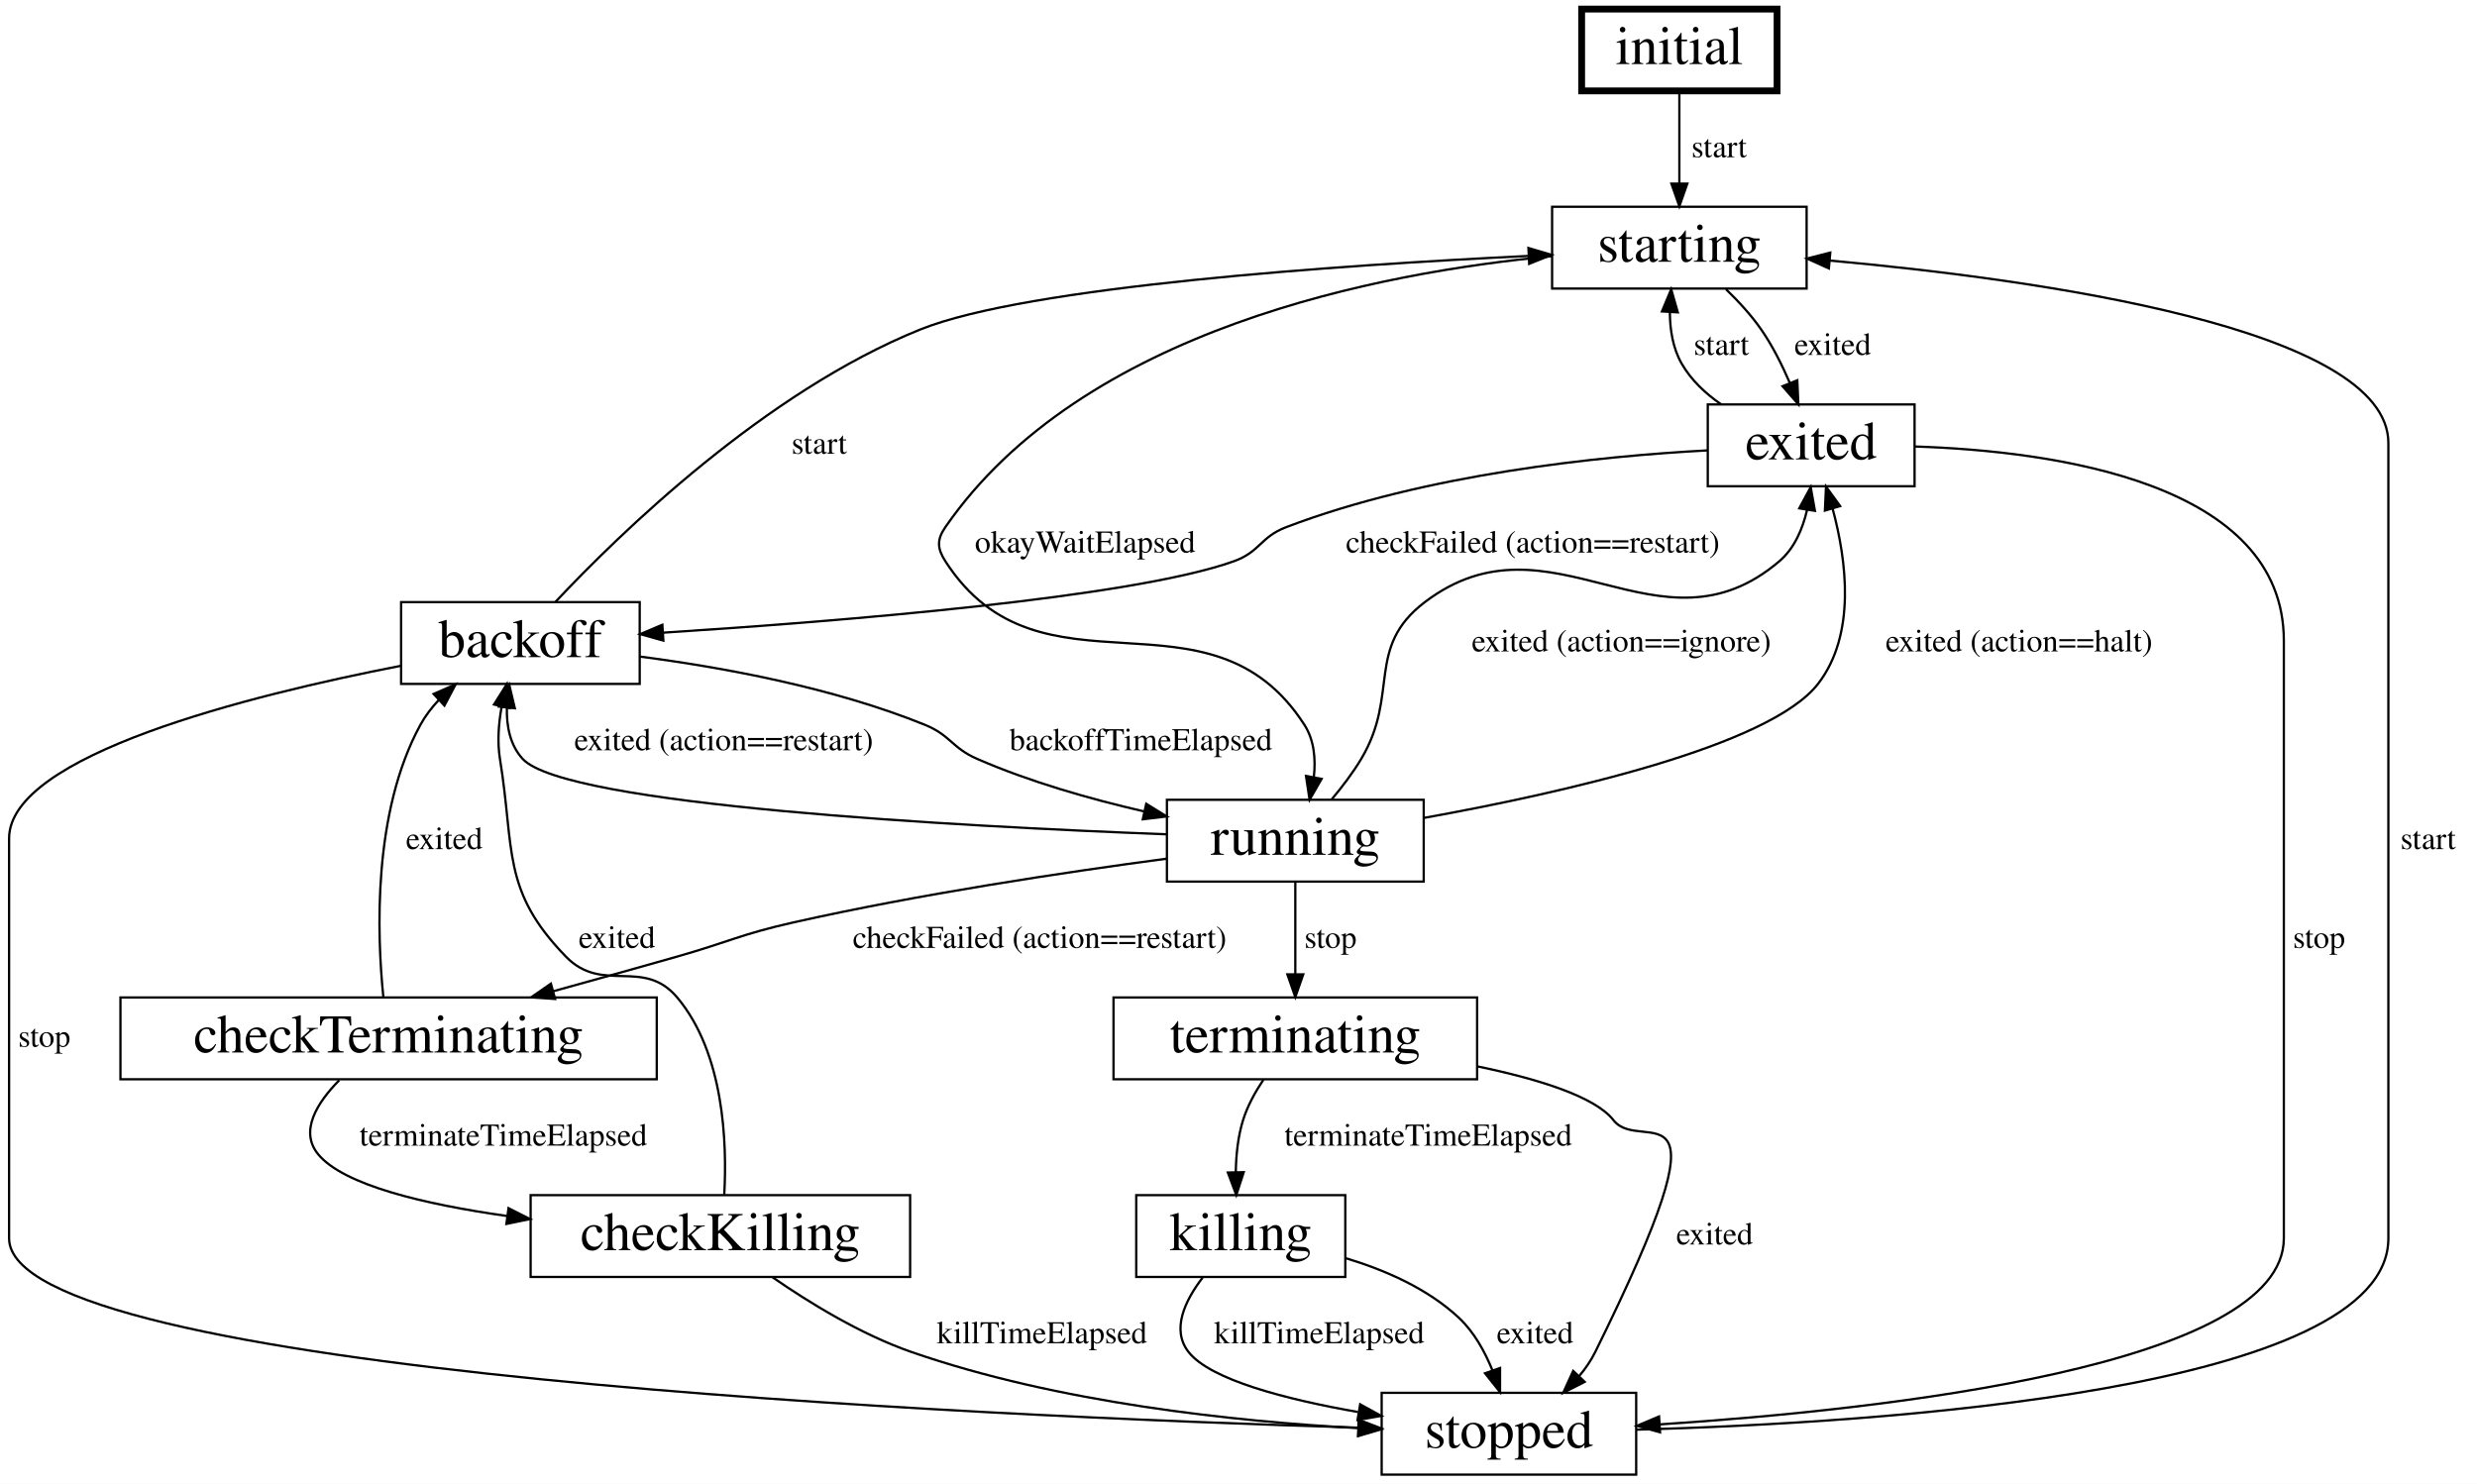
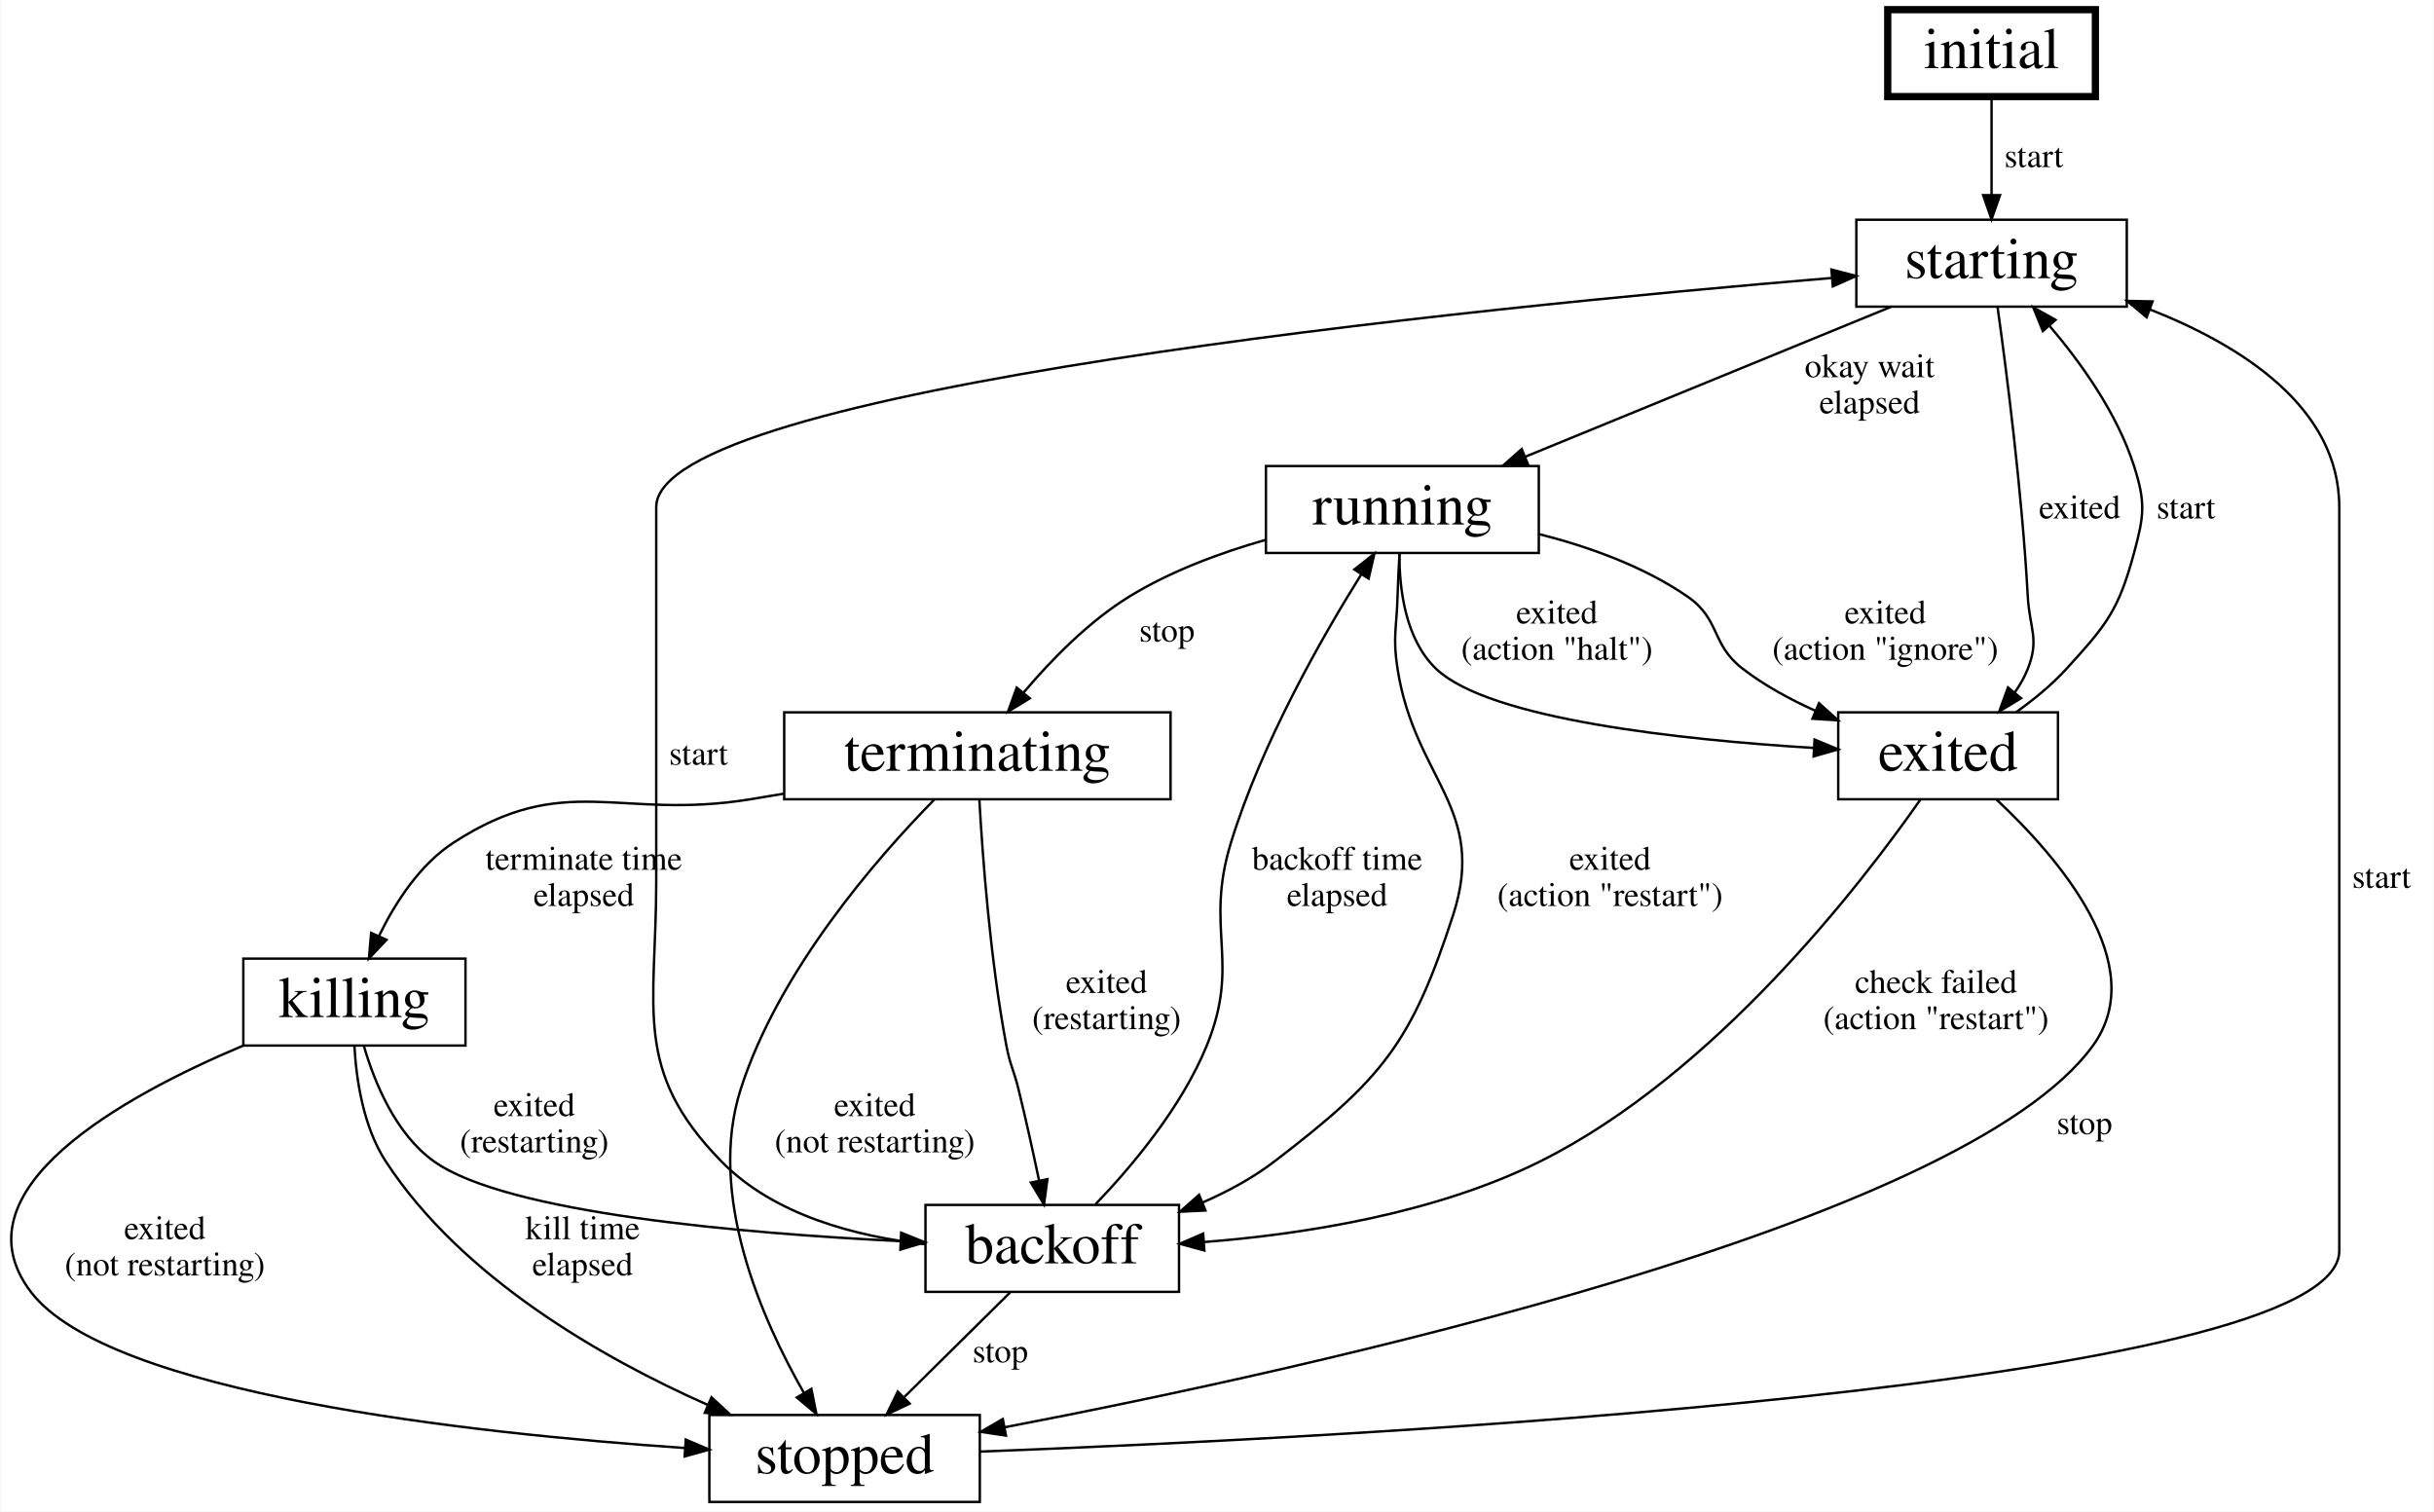
- <svg xmlns="http://www.w3.org/2000/svg" width="1090pt" height="653pt" viewBox="0.00 0.00 1090.00 653.00">
-   <g id="graph0" class="graph" transform="scale(1 1) rotate(0) translate(4 649)">
-     <polygon fill="white" stroke="transparent" points="-4,4 -4,-649 1086,-649 1086,4 -4,4" />
+ <svg xmlns="http://www.w3.org/2000/svg" width="1008pt" height="626pt" viewBox="0.00 0.00 1007.54 626.00">
+   <g id="graph0" class="graph" transform="scale(1 1) rotate(0) translate(4 622)">
+     <polygon fill="white" stroke="transparent" points="-4,4 -4,-622 1003.54,-622 1003.54,4 -4,4" />
    <g id="node1" class="node">
-       <polygon fill="none" stroke="black" stroke-width="3" points="778,-645 692,-645 692,-609 778,-609 778,-645" />
-       <text text-anchor="middle" x="735" y="-620.8" font-family="Times,serif" font-size="24.00">initial</text>
+       <polygon fill="none" stroke="black" stroke-width="3" points="863.54,-618 777.54,-618 777.54,-582 863.54,-582 863.54,-618" />
+       <text text-anchor="middle" x="820.54" y="-593.8" font-family="Times,serif" font-size="24.00">initial</text>
+     </g>
+     <g id="node2" class="node">
+       <polygon fill="none" stroke="black" points="876.54,-531 764.54,-531 764.54,-495 876.54,-495 876.54,-531" />
+       <text text-anchor="middle" x="820.54" y="-506.8" font-family="Times,serif" font-size="24.00">starting</text>
+     </g>
+     <g id="edge1" class="edge">
+       <path fill="none" stroke="black" d="M820.54,-581.8C820.54,-570.16 820.54,-554.55 820.54,-541.24" />
+       <polygon fill="black" stroke="black" points="824.04,-541.18 820.54,-531.18 817.04,-541.18 824.04,-541.18" />
+       <text text-anchor="middle" x="838.04" y="-552.8" font-family="Times,serif" font-size="14.00">start</text>
+     </g>
+     <g id="node3" class="node">
+       <polygon fill="none" stroke="black" points="633.04,-429 520.04,-429 520.04,-393 633.04,-393 633.04,-429" />
+       <text text-anchor="middle" x="576.54" y="-404.8" font-family="Times,serif" font-size="24.00">running</text>
+     </g>
+     <g id="edge2" class="edge">
+       <path fill="none" stroke="black" d="M778.87,-494.92C736.94,-477.74 672.21,-451.21 627.3,-432.8" />
+       <polygon fill="black" stroke="black" points="628.62,-429.56 618.04,-429.01 625.96,-436.04 628.62,-429.56" />
+       <text text-anchor="middle" x="770.04" y="-465.8" font-family="Times,serif" font-size="14.00">okay wait</text>
+       <text text-anchor="middle" x="770.04" y="-450.8" font-family="Times,serif" font-size="14.00">elapsed</text>
+     </g>
+     <g id="node8" class="node">
+       <polygon fill="none" stroke="black" points="848.04,-327 757.04,-327 757.04,-291 848.04,-291 848.04,-327" />
+       <text text-anchor="middle" x="802.54" y="-302.8" font-family="Times,serif" font-size="24.00">exited</text>
+     </g>
+     <g id="edge10" class="edge">
+       <path fill="none" stroke="black" d="M823.04,-494.75C826.66,-468.82 833.18,-418.24 835.54,-375 836.27,-361.69 840.46,-357.39 835.54,-345 834.17,-341.54 832.27,-338.22 830.07,-335.1" />
+       <polygon fill="black" stroke="black" points="832.76,-332.85 823.71,-327.34 827.34,-337.29 832.76,-332.85" />
+       <text text-anchor="middle" x="857.04" y="-407.3" font-family="Times,serif" font-size="14.00">exited</text>
+     </g>
+     <g id="node4" class="node">
+       <polygon fill="none" stroke="black" points="480.54,-327 320.54,-327 320.54,-291 480.54,-291 480.54,-327" />
+       <text text-anchor="middle" x="400.54" y="-302.8" font-family="Times,serif" font-size="24.00">terminating</text>
+     </g>
+     <g id="edge3" class="edge">
+       <path fill="none" stroke="black" d="M519.85,-398.41C501.06,-393.05 480.61,-385.48 463.54,-375 446.68,-364.65 431.17,-348.76 419.76,-335.29" />
+       <polygon fill="black" stroke="black" points="422.25,-332.8 413.21,-327.28 416.83,-337.23 422.25,-332.8" />
+       <text text-anchor="middle" x="479.04" y="-356.3" font-family="Times,serif" font-size="14.00">stop</text>
+     </g>
+     <g id="node7" class="node">
+       <polygon fill="none" stroke="black" points="484.04,-123 379.04,-123 379.04,-87 484.04,-87 484.04,-123" />
+       <text text-anchor="middle" x="431.54" y="-98.8" font-family="Times,serif" font-size="24.00">backoff</text>
+     </g>
+     <g id="edge16" class="edge">
+       <path fill="none" stroke="black" d="M575.37,-392.92C575.03,-387.22 574.71,-380.84 574.54,-375 574.16,-361.67 572.49,-358.17 574.54,-345 581.7,-299.08 611.89,-287.2 597.54,-243 580.25,-189.73 568.01,-175.04 523.54,-141 514.62,-134.17 504.21,-128.54 493.67,-123.95" />
+       <polygon fill="black" stroke="black" points="494.99,-120.7 484.41,-120.17 492.35,-127.18 494.99,-120.7" />
+       <text text-anchor="middle" x="662.54" y="-261.8" font-family="Times,serif" font-size="14.00">exited</text>
+       <text text-anchor="middle" x="662.54" y="-246.8" font-family="Times,serif" font-size="14.00">(action "restart")</text>
+     </g>
+     <g id="edge14" class="edge">
+       <path fill="none" stroke="black" d="M633.18,-400.8C653.76,-395.58 676.41,-387.47 694.54,-375 708.38,-365.48 704.2,-355.22 717.54,-345 726.56,-338.09 737.13,-332.32 747.69,-327.59" />
+       <polygon fill="black" stroke="black" points="749.08,-330.8 756.94,-323.7 746.36,-324.35 749.08,-330.8" />
+       <text text-anchor="middle" x="776.54" y="-363.8" font-family="Times,serif" font-size="14.00">exited</text>
+       <text text-anchor="middle" x="776.54" y="-348.8" font-family="Times,serif" font-size="14.00">(action "ignore")</text>
+     </g>
+     <g id="edge15" class="edge">
+       <path fill="none" stroke="black" d="M575.31,-392.82C575.25,-378.02 577.75,-357.18 590.54,-345 612.47,-324.11 691.89,-315.64 747.03,-312.24" />
+       <polygon fill="black" stroke="black" points="747.25,-315.73 757.03,-311.66 746.84,-308.74 747.25,-315.73" />
+       <text text-anchor="middle" x="640.54" y="-363.8" font-family="Times,serif" font-size="14.00">exited</text>
+       <text text-anchor="middle" x="640.54" y="-348.8" font-family="Times,serif" font-size="14.00">(action "halt")</text>
    </g>
    <g id="node5" class="node">
-       <polygon fill="none" stroke="black" points="791,-558 679,-558 679,-522 791,-522 791,-558" />
-       <text text-anchor="middle" x="735" y="-533.8" font-family="Times,serif" font-size="24.00">starting</text>
+       <polygon fill="none" stroke="black" points="188.54,-225 96.54,-225 96.54,-189 188.54,-189 188.54,-225" />
+       <text text-anchor="middle" x="142.54" y="-200.8" font-family="Times,serif" font-size="24.00">killing</text>
+     </g>
+     <g id="edge4" class="edge">
+       <path fill="none" stroke="black" d="M320.32,-293.31C315.66,-292.51 311.04,-291.74 306.54,-291 252.02,-282.08 229.86,-303.12 183.54,-273 169.59,-263.93 159.5,-248.26 152.82,-234.59" />
+       <polygon fill="black" stroke="black" points="155.85,-232.79 148.56,-225.1 149.47,-235.66 155.85,-232.79" />
+       <text text-anchor="middle" x="237.54" y="-261.8" font-family="Times,serif" font-size="14.00">terminate time</text>
+       <text text-anchor="middle" x="237.54" y="-246.8" font-family="Times,serif" font-size="14.00">elapsed</text>
+     </g>
+     <g id="node6" class="node">
+       <polygon fill="none" stroke="black" points="401.54,-36 289.54,-36 289.54,0 401.54,0 401.54,-36" />
+       <text text-anchor="middle" x="345.54" y="-11.8" font-family="Times,serif" font-size="24.00">stopped</text>
    </g>
    <g id="edge5" class="edge">
-       <path fill="none" stroke="black" d="M735,-608.8C735,-597.16 735,-581.55 735,-568.24" />
-       <polygon fill="black" stroke="black" points="738.5,-568.18 735,-558.18 731.5,-568.18 738.5,-568.18" />
-       <text text-anchor="middle" x="752.5" y="-579.8" font-family="Times,serif" font-size="14.00">start</text>
+       <path fill="none" stroke="black" d="M382.82,-290.99C359.15,-266.91 318.35,-220.29 302.54,-171 288.49,-127.22 311.29,-75.59 328.69,-45.17" />
+       <polygon fill="black" stroke="black" points="331.78,-46.83 333.88,-36.44 325.76,-43.25 331.78,-46.83" />
+       <text text-anchor="middle" x="358.04" y="-159.8" font-family="Times,serif" font-size="14.00">exited</text>
+       <text text-anchor="middle" x="358.04" y="-144.8" font-family="Times,serif" font-size="14.00">(not restarting)</text>
    </g>
-     <g id="node2" class="node">
-       <polygon fill="none" stroke="black" points="277.5,-384 172.5,-384 172.5,-348 277.5,-348 277.5,-384" />
-       <text text-anchor="middle" x="225" y="-359.8" font-family="Times,serif" font-size="24.00">backoff</text>
+     <g id="edge7" class="edge">
+       <path fill="none" stroke="black" d="M401.35,-290.92C402.65,-267.69 405.79,-224.92 412.54,-189 414.07,-180.84 415.56,-179.06 417.54,-171 420.59,-158.64 423.6,-144.87 426.06,-133.2" />
+       <polygon fill="black" stroke="black" points="429.53,-133.67 428.13,-123.17 422.68,-132.25 429.53,-133.67" />
+       <text text-anchor="middle" x="454.04" y="-210.8" font-family="Times,serif" font-size="14.00">exited</text>
+       <text text-anchor="middle" x="454.04" y="-195.8" font-family="Times,serif" font-size="14.00">(restarting)</text>
    </g>
-     <g id="node3" class="node">
-       <polygon fill="none" stroke="black" points="716,-36 604,-36 604,0 716,0 716,-36" />
-       <text text-anchor="middle" x="660" y="-11.8" font-family="Times,serif" font-size="24.00">stopped</text>
+     <g id="edge6" class="edge">
+       <path fill="none" stroke="black" d="M96.5,-188.99C46.12,-167.76 -23.47,-129.1 8.54,-87 40.64,-44.78 190.58,-28.41 279.28,-22.34" />
+       <polygon fill="black" stroke="black" points="279.76,-25.82 289.51,-21.67 279.31,-18.84 279.76,-25.82" />
+       <text text-anchor="middle" x="64.04" y="-108.8" font-family="Times,serif" font-size="14.00">exited</text>
+       <text text-anchor="middle" x="64.04" y="-93.8" font-family="Times,serif" font-size="14.00">(not restarting)</text>
    </g>
-     <g id="edge16" class="edge">
-       <path fill="none" stroke="black" d="M172.25,-355.94C105.74,-342.99 0,-316.64 0,-280 0,-280 0,-280 0,-104 0,-44.59 426.09,-25.78 593.56,-20.67" />
-       <polygon fill="black" stroke="black" points="593.84,-24.17 603.73,-20.37 593.63,-17.17 593.84,-24.17" />
-       <text text-anchor="middle" x="15.5" y="-188.3" font-family="Times,serif" font-size="14.00">stop</text>
+     <g id="edge19" class="edge">
+       <path fill="none" stroke="black" d="M142.54,-188.95C143.3,-175.02 146.17,-155.36 155.54,-141 187.08,-92.68 245.17,-59.59 288.85,-40.19" />
+       <polygon fill="black" stroke="black" points="290.42,-43.33 298.21,-36.15 287.64,-36.9 290.42,-43.33" />
+       <text text-anchor="middle" x="237.04" y="-108.8" font-family="Times,serif" font-size="14.00">kill time</text>
+       <text text-anchor="middle" x="237.04" y="-93.8" font-family="Times,serif" font-size="14.00">elapsed</text>
    </g>
-     <g id="edge1" class="edge">
-       <path fill="none" stroke="black" d="M240.46,-384.14C268.86,-414.36 332.76,-476.51 401,-504 448.05,-522.95 585.43,-532.31 668.62,-536.36" />
-       <polygon fill="black" stroke="black" points="668.58,-539.86 678.74,-536.84 668.91,-532.87 668.58,-539.86" />
-       <text text-anchor="middle" x="356.5" y="-449.3" font-family="Times,serif" font-size="14.00">start</text>
+     <g id="edge8" class="edge">
+       <path fill="none" stroke="black" d="M146.43,-188.94C150.83,-173.8 159.56,-152.37 175.54,-141 205.64,-119.58 302.96,-111.24 368.56,-108.01" />
+       <polygon fill="black" stroke="black" points="368.97,-111.49 378.8,-107.53 368.64,-104.5 368.97,-111.49" />
+       <text text-anchor="middle" x="217.04" y="-159.8" font-family="Times,serif" font-size="14.00">exited</text>
+       <text text-anchor="middle" x="217.04" y="-144.8" font-family="Times,serif" font-size="14.00">(restarting)</text>
    </g>
-     <g id="node6" class="node">
-       <polygon fill="none" stroke="black" points="622.5,-297 509.5,-297 509.5,-261 622.5,-261 622.5,-297" />
-       <text text-anchor="middle" x="566" y="-272.8" font-family="Times,serif" font-size="24.00">running</text>
+     <g id="edge11" class="edge">
+       <path fill="none" stroke="black" d="M401.57,-20.85C553.94,-26.63 964.54,-47.46 964.54,-104 964.54,-412 964.54,-412 964.54,-412 964.54,-453.25 924.19,-478.85 886.21,-493.81" />
+       <polygon fill="black" stroke="black" points="884.77,-490.61 876.63,-497.39 887.22,-497.17 884.77,-490.61" />
+       <text text-anchor="middle" x="982.04" y="-254.3" font-family="Times,serif" font-size="14.00">start</text>
+     </g>
+     <g id="edge12" class="edge">
+       <path fill="none" stroke="black" d="M378.85,-106.73C350.24,-109.93 316.35,-118.72 294.54,-141 257.52,-178.83 267.54,-204.07 267.54,-257 267.54,-412 267.54,-412 267.54,-412 267.54,-460.95 607.38,-494.61 754.24,-506.87" />
+       <polygon fill="black" stroke="black" points="754.22,-510.38 764.47,-507.71 754.8,-503.4 754.22,-510.38" />
+       <text text-anchor="middle" x="285.04" y="-305.3" font-family="Times,serif" font-size="14.00">start</text>
+     </g>
+     <g id="edge18" class="edge">
+       <path fill="none" stroke="black" d="M449.47,-123.29C464.48,-138.93 485.09,-163.39 495.54,-189 509.75,-223.81 494.49,-237.06 505.54,-273 518.15,-314 542.76,-357.31 559.43,-384" />
+       <polygon fill="black" stroke="black" points="556.65,-386.15 564.96,-392.71 562.56,-382.39 556.65,-386.15" />
+       <text text-anchor="middle" x="549.54" y="-261.8" font-family="Times,serif" font-size="14.00">backoff time</text>
+       <text text-anchor="middle" x="549.54" y="-246.8" font-family="Times,serif" font-size="14.00">elapsed</text>
    </g>
    <g id="edge17" class="edge">
-       <path fill="none" stroke="black" d="M277.53,-360.03C313.8,-355.32 362.59,-346.42 403,-330 414.31,-325.41 414.81,-319.88 426,-315 449.11,-304.92 475.68,-297.35 499.42,-291.89" />
-       <polygon fill="black" stroke="black" points="500.4,-295.25 509.41,-289.67 498.88,-288.42 500.4,-295.25" />
-       <text text-anchor="middle" x="498" y="-318.8" font-family="Times,serif" font-size="14.00">backoffTimeElapsed</text>
+       <path fill="none" stroke="black" d="M414.14,-86.8C401.55,-74.36 384.36,-57.36 370.33,-43.5" />
+       <polygon fill="black" stroke="black" points="372.49,-40.72 362.92,-36.18 367.57,-45.69 372.49,-40.72" />
+       <text text-anchor="middle" x="410.04" y="-57.8" font-family="Times,serif" font-size="14.00">stop</text>
    </g>
-     <g id="edge2" class="edge">
-       <path fill="none" stroke="black" d="M716.27,-19.78C823.61,-22.79 1047,-37.1 1047,-104 1047,-454 1047,-454 1047,-454 1047,-504.53 892.75,-526.02 801.16,-534.33" />
-       <polygon fill="black" stroke="black" points="800.8,-530.85 791.14,-535.21 801.41,-537.83 800.8,-530.85" />
-       <text text-anchor="middle" x="1064.5" y="-275.3" font-family="Times,serif" font-size="14.00">start</text>
-     </g>
-     <g id="node4" class="node">
-       <polygon fill="none" stroke="black" points="838.5,-471 747.5,-471 747.5,-435 838.5,-435 838.5,-471" />
-       <text text-anchor="middle" x="793" y="-446.8" font-family="Times,serif" font-size="24.00">exited</text>
-     </g>
-     <g id="edge23" class="edge">
-       <path fill="none" stroke="black" d="M747.27,-450.77C699.6,-448.2 623.4,-440.4 562,-417 550.6,-412.65 550.49,-406.12 539,-402 494.22,-385.94 365.96,-375.57 287.91,-370.56" />
-       <polygon fill="black" stroke="black" points="287.91,-367.05 277.71,-369.92 287.47,-374.04 287.91,-367.05" />
-       <text text-anchor="middle" x="670.5" y="-405.8" font-family="Times,serif" font-size="14.00">checkFailed (action==restart)</text>
-     </g>
-     <g id="edge4" class="edge">
-       <path fill="none" stroke="black" d="M838.65,-452.49C899.87,-450.49 1001,-436.63 1001,-367 1001,-367 1001,-367 1001,-104 1001,-48.02 825.78,-28.62 726.55,-22.12" />
-       <polygon fill="black" stroke="black" points="726.51,-18.61 716.31,-21.48 726.07,-25.6 726.51,-18.61" />
-       <text text-anchor="middle" x="1016.5" y="-231.8" font-family="Times,serif" font-size="14.00">stop</text>
-     </g>
-     <g id="edge3" class="edge">
-       <path fill="none" stroke="black" d="M753.43,-471.01C746.48,-475.8 740.15,-481.74 736,-489 732.14,-495.73 730.86,-503.86 730.82,-511.59" />
-       <polygon fill="black" stroke="black" points="727.33,-511.93 731.41,-521.7 734.32,-511.52 727.33,-511.93" />
-       <text text-anchor="middle" x="753.5" y="-492.8" font-family="Times,serif" font-size="14.00">start</text>
-     </g>
-     <g id="edge7" class="edge">
-       <path fill="none" stroke="black" d="M755.51,-521.7C761,-516.41 766.62,-510.3 771,-504 775.94,-496.88 780.16,-488.47 783.54,-480.6" />
-       <polygon fill="black" stroke="black" points="786.9,-481.64 787.37,-471.05 780.4,-479.03 786.9,-481.64" />
-       <text text-anchor="middle" x="802.5" y="-492.8" font-family="Times,serif" font-size="14.00">exited</text>
-     </g>
-     <g id="edge6" class="edge">
-       <path fill="none" stroke="black" d="M678.94,-536.25C603.64,-529.19 472.33,-504.28 412,-417 408.21,-411.52 408.39,-407.61 412,-402 453.75,-337.1 528.25,-394.9 570,-330 574.32,-323.28 575.03,-314.95 574.16,-307.03" />
-       <polygon fill="black" stroke="black" points="577.57,-306.21 572.28,-297.02 570.69,-307.5 577.57,-306.21" />
-       <text text-anchor="middle" x="473.5" y="-405.8" font-family="Times,serif" font-size="14.00">okayWaitElapsed</text>
-     </g>
-     <g id="edge10" class="edge">
-       <path fill="none" stroke="black" d="M509.31,-281.81C417.55,-285.32 244.79,-294.59 226,-315 220.46,-321.02 218.86,-329.38 219.05,-337.54" />
-       <polygon fill="black" stroke="black" points="215.58,-338 220.1,-347.59 222.55,-337.28 215.58,-338" />
-       <text text-anchor="middle" x="314.5" y="-318.8" font-family="Times,serif" font-size="14.00">exited (action==restart)</text>
-     </g>
-     <g id="edge8" class="edge">
-       <path fill="none" stroke="black" d="M581.87,-297.02C586.48,-302.5 591.28,-308.77 595,-315 611.98,-343.41 596.66,-363.97 623,-384 678.56,-426.24 725.9,-356.7 779,-402 785.63,-407.66 789.25,-416.17 791.19,-424.58" />
-       <polygon fill="black" stroke="black" points="787.75,-425.27 792.8,-434.59 794.66,-424.16 787.75,-425.27" />
-       <text text-anchor="middle" x="709.5" y="-362.3" font-family="Times,serif" font-size="14.00">exited (action==ignore)</text>
+     <g id="edge13" class="edge">
+       <path fill="none" stroke="black" d="M830.65,-327.02C837.97,-332.23 845.48,-338.36 851.54,-345 868.18,-363.25 873.1,-369.16 879.54,-393 883.72,-408.45 884.41,-413.76 879.54,-429 872.58,-450.8 857.58,-471.77 844.44,-487.18" />
+       <polygon fill="black" stroke="black" points="841.79,-484.9 837.8,-494.71 847.04,-489.53 841.79,-484.9" />
+       <text text-anchor="middle" x="901.04" y="-407.3" font-family="Times,serif" font-size="14.00">start</text>
    </g>
    <g id="edge9" class="edge">
-       <path fill="none" stroke="black" d="M622.61,-289.03C683.57,-300.03 774.71,-320.58 796,-348 812.81,-369.65 808.64,-402.18 802.45,-425.08" />
-       <polygon fill="black" stroke="black" points="799.04,-424.27 799.53,-434.85 805.75,-426.27 799.04,-424.27" />
-       <text text-anchor="middle" x="884.5" y="-362.3" font-family="Times,serif" font-size="14.00">exited (action==halt)</text>
-     </g>
-     <g id="node7" class="node">
-       <polygon fill="none" stroke="black" points="646,-210 486,-210 486,-174 646,-174 646,-210" />
-       <text text-anchor="middle" x="566" y="-185.8" font-family="Times,serif" font-size="24.00">terminating</text>
-     </g>
-     <g id="edge15" class="edge">
-       <path fill="none" stroke="black" d="M566,-260.8C566,-249.16 566,-233.55 566,-220.24" />
-       <polygon fill="black" stroke="black" points="569.5,-220.18 566,-210.18 562.5,-220.18 569.5,-220.18" />
-       <text text-anchor="middle" x="581.5" y="-231.8" font-family="Times,serif" font-size="14.00">stop</text>
-     </g>
-     <g id="node9" class="node">
-       <polygon fill="none" stroke="black" points="285,-210 49,-210 49,-174 285,-174 285,-210" />
-       <text text-anchor="middle" x="167" y="-185.8" font-family="Times,serif" font-size="24.00">checkTerminating</text>
-     </g>
-     <g id="edge22" class="edge">
-       <path fill="none" stroke="black" d="M509.3,-271.07C464.43,-265.09 400.33,-255.46 345,-243 321.95,-237.81 316.72,-234.47 294,-228 276.37,-222.98 257.33,-217.67 239.49,-212.75" />
-       <polygon fill="black" stroke="black" points="240.29,-209.34 229.72,-210.06 238.43,-216.09 240.29,-209.34" />
-       <text text-anchor="middle" x="453.5" y="-231.8" font-family="Times,serif" font-size="14.00">checkFailed (action==restart)</text>
-     </g>
-     <g id="edge11" class="edge">
-       <path fill="none" stroke="black" d="M646.22,-179.65C672.9,-174.12 697.91,-166.37 706,-156 718.62,-139.84 760.22,-179.88 698,-54 696.12,-50.2 693.64,-46.61 690.85,-43.28" />
-       <polygon fill="black" stroke="black" points="693.34,-40.82 683.89,-36.02 688.28,-45.66 693.34,-40.82" />
-       <text text-anchor="middle" x="750.5" y="-101.3" font-family="Times,serif" font-size="14.00">exited</text>
-     </g>
-     <g id="node8" class="node">
-       <polygon fill="none" stroke="black" points="588,-123 496,-123 496,-87 588,-87 588,-123" />
-       <text text-anchor="middle" x="542" y="-98.8" font-family="Times,serif" font-size="24.00">killing</text>
-     </g>
-     <g id="edge18" class="edge">
-       <path fill="none" stroke="black" d="M551.97,-173.82C548.36,-168.43 544.94,-162.25 543,-156 540.76,-148.79 539.93,-140.7 539.81,-133.17" />
-       <polygon fill="black" stroke="black" points="543.31,-133.11 540.03,-123.04 536.31,-132.96 543.31,-133.11" />
-       <text text-anchor="middle" x="624.5" y="-144.8" font-family="Times,serif" font-size="14.00">terminateTimeElapsed</text>
-     </g>
-     <g id="edge12" class="edge">
-       <path fill="none" stroke="black" d="M588.12,-95.28C605.46,-90.07 624.28,-81.86 638,-69 644.66,-62.75 649.43,-54.13 652.78,-45.8" />
-       <polygon fill="black" stroke="black" points="656.1,-46.92 656.09,-36.32 649.49,-44.61 656.1,-46.92" />
-       <text text-anchor="middle" x="671.5" y="-57.8" font-family="Times,serif" font-size="14.00">exited</text>
+       <path fill="none" stroke="black" d="M822.58,-290.88C848.25,-266.86 886.69,-222.36 862.54,-189 808.74,-114.67 538.94,-55.27 411.9,-30.93" />
+       <polygon fill="black" stroke="black" points="412.38,-27.46 401.9,-29.03 411.07,-34.34 412.38,-27.46" />
+       <text text-anchor="middle" x="859.04" y="-152.3" font-family="Times,serif" font-size="14.00">stop</text>
    </g>
    <g id="edge20" class="edge">
-       <path fill="none" stroke="black" d="M525.21,-86.7C517.4,-76.53 511.35,-63.78 519,-54 528.6,-41.72 561.81,-33.14 593.59,-27.55" />
-       <polygon fill="black" stroke="black" points="594.54,-30.94 603.82,-25.84 593.38,-24.03 594.54,-30.94" />
-       <text text-anchor="middle" x="576.5" y="-57.8" font-family="Times,serif" font-size="14.00">killTimeElapsed</text>
-     </g>
-     <g id="edge13" class="edge">
-       <path fill="none" stroke="black" d="M164.69,-210.26C161.9,-237.51 159.9,-291.4 181,-330 183.17,-333.96 185.98,-337.63 189.15,-340.99" />
-       <polygon fill="black" stroke="black" points="186.81,-343.59 196.52,-347.83 191.57,-338.46 186.81,-343.59" />
-       <text text-anchor="middle" x="191.5" y="-275.3" font-family="Times,serif" font-size="14.00">exited</text>
-     </g>
-     <g id="node10" class="node">
-       <polygon fill="none" stroke="black" points="396.5,-123 229.5,-123 229.5,-87 396.5,-87 396.5,-123" />
-       <text text-anchor="middle" x="313" y="-98.8" font-family="Times,serif" font-size="24.00">checkKilling</text>
-     </g>
-     <g id="edge19" class="edge">
-       <path fill="none" stroke="black" d="M145.28,-173.58C135.45,-163.6 127.7,-151.1 136,-141 147.18,-127.39 182.68,-118.99 218.98,-113.84" />
-       <polygon fill="black" stroke="black" points="219.77,-117.27 229.22,-112.47 218.84,-110.33 219.77,-117.27" />
-       <text text-anchor="middle" x="217.5" y="-144.8" font-family="Times,serif" font-size="14.00">terminateTimeElapsed</text>
-     </g>
-     <g id="edge14" class="edge">
-       <path fill="none" stroke="black" d="M314.71,-123.27C315.97,-145.85 314.69,-185.43 294,-210 279.06,-227.75 261.15,-211.35 245,-228 216.62,-257.25 222.53,-274.77 216,-315 214.79,-322.46 215.4,-330.52 216.74,-337.95" />
-       <polygon fill="black" stroke="black" points="213.38,-338.93 219.02,-347.9 220.2,-337.37 213.38,-338.93" />
-       <text text-anchor="middle" x="267.5" y="-231.8" font-family="Times,serif" font-size="14.00">exited</text>
-     </g>
-     <g id="edge21" class="edge">
-       <path fill="none" stroke="black" d="M335.99,-86.83C352.2,-75.62 374.88,-61.69 397,-54 461.48,-31.58 539.44,-23.39 593.67,-20.47" />
-       <polygon fill="black" stroke="black" points="594.03,-23.95 603.85,-19.96 593.69,-16.96 594.03,-23.95" />
-       <text text-anchor="middle" x="454.5" y="-57.8" font-family="Times,serif" font-size="14.00">killTimeElapsed</text>
+       <path fill="none" stroke="black" d="M791.16,-290.98C766.84,-256.18 706.1,-177.12 633.54,-141 590.22,-119.43 535.93,-110.9 494.54,-107.64" />
+       <polygon fill="black" stroke="black" points="494.53,-104.13 484.31,-106.92 494.04,-111.12 494.53,-104.13" />
+       <text text-anchor="middle" x="797.54" y="-210.8" font-family="Times,serif" font-size="14.00">check failed</text>
+       <text text-anchor="middle" x="797.54" y="-195.8" font-family="Times,serif" font-size="14.00">(action "restart")</text>
    </g>
  </g>
</svg>
